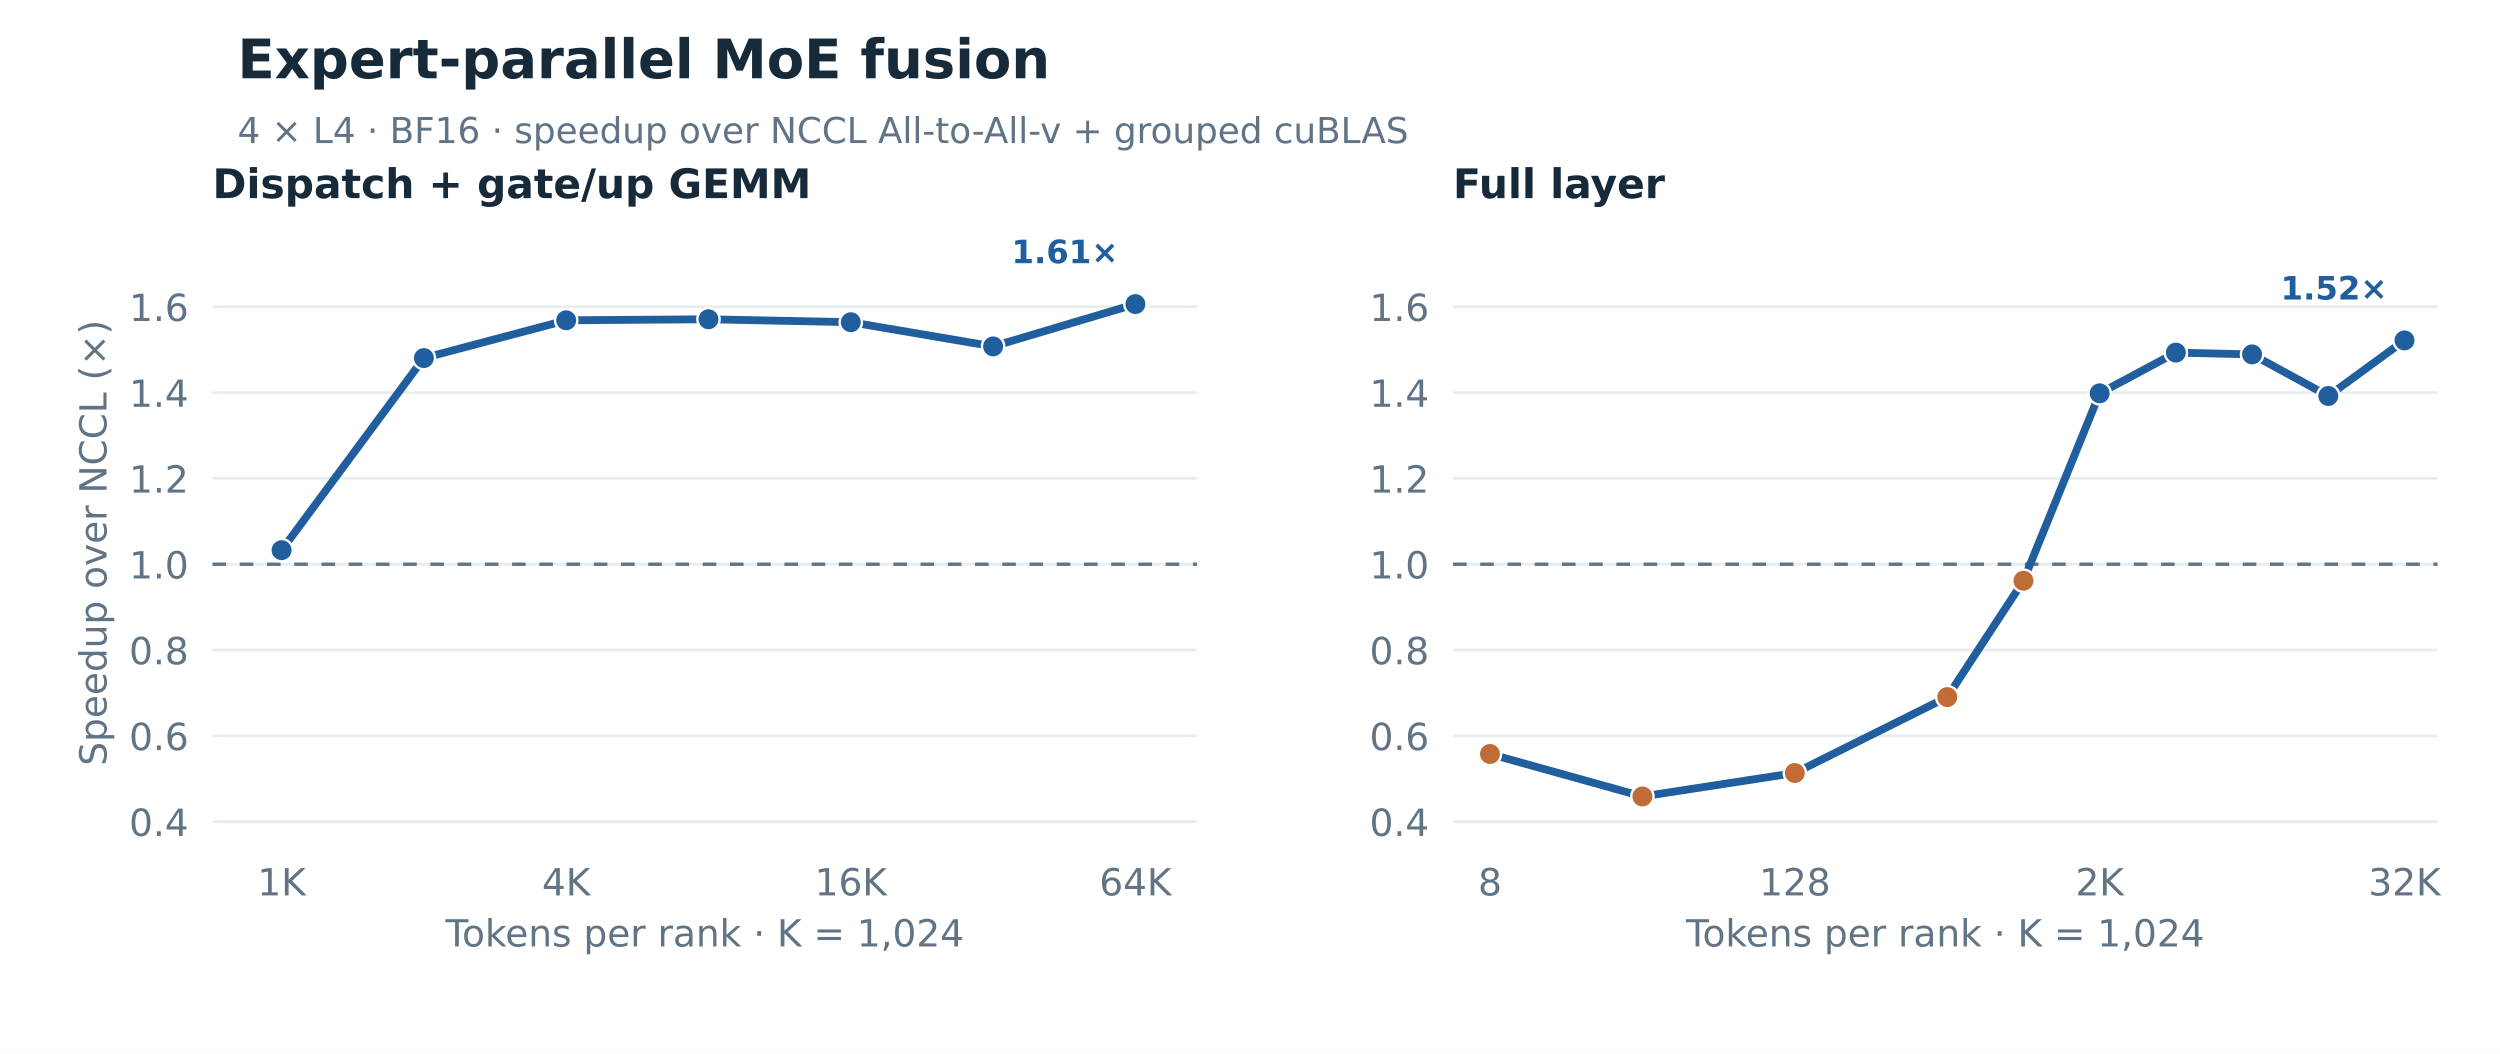
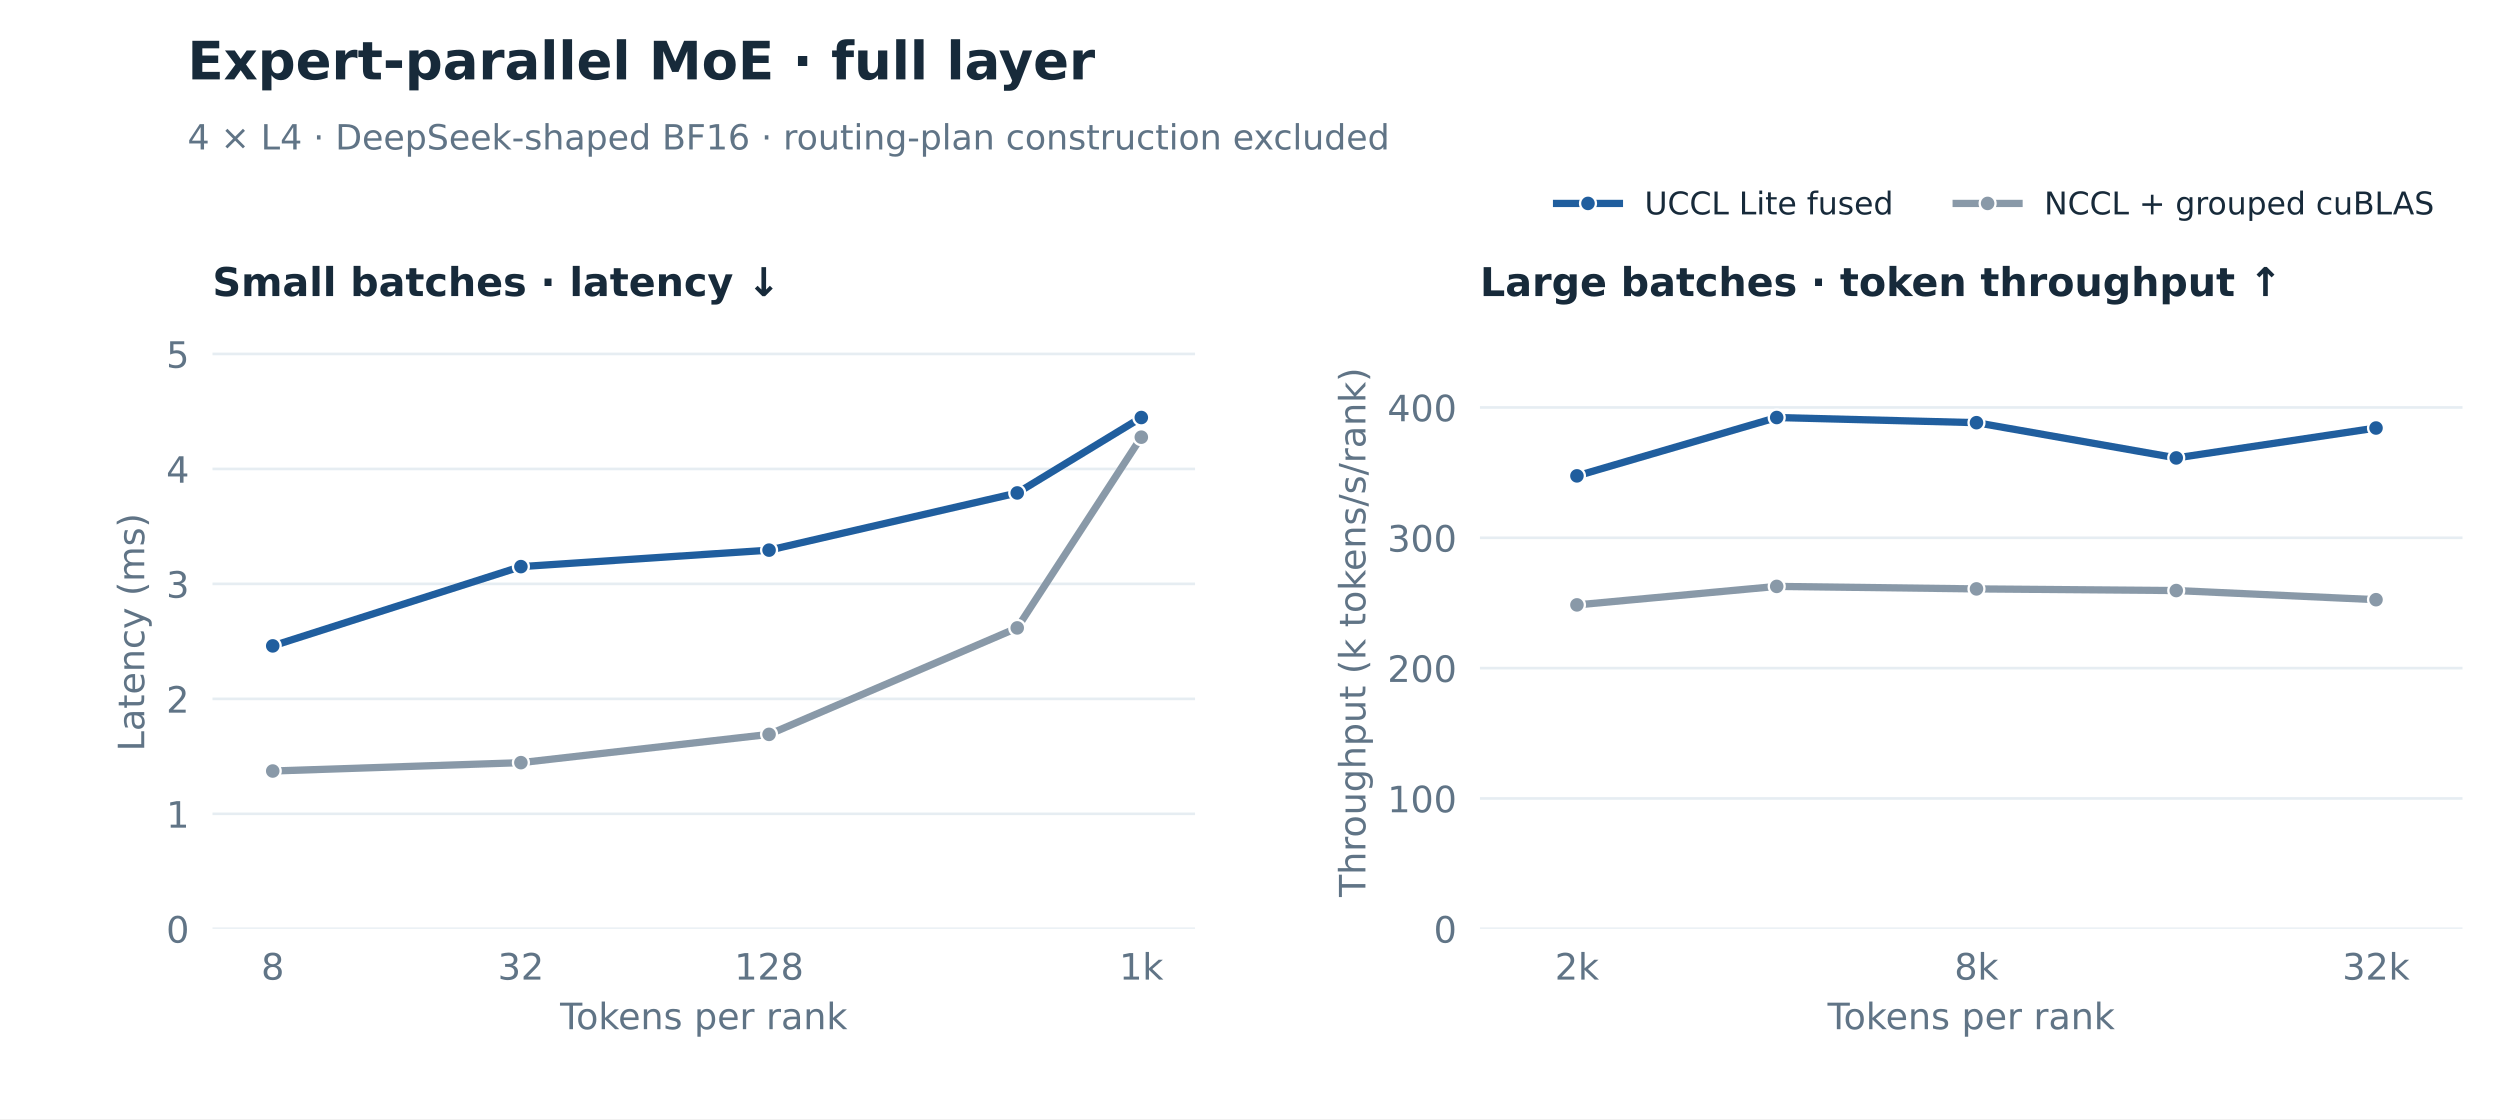
- <svg xmlns="http://www.w3.org/2000/svg" xmlns:xlink="http://www.w3.org/1999/xlink" width="734.4pt" height="309.6pt" viewBox="0 0 734.4 309.6" version="1.1">
+ <svg xmlns="http://www.w3.org/2000/svg" xmlns:xlink="http://www.w3.org/1999/xlink" width="756pt" height="338.4pt" viewBox="0 0 756 338.4" version="1.1">
  <defs>
    <style type="text/css">*{stroke-linejoin: round; stroke-linecap: butt}</style>
  </defs>
  <g id="figure_1">
    <g id="patch_1">
-       <path d="M 0 309.6 L 734.4 309.6 L 734.4 0 L 0 0 z " style="fill: #ffffff" />
+       <path d="M 0 338.4 L 756 338.4 L 756 0 L 0 0 z " style="fill: #ffffff" />
    </g>
    <g id="axes_1">
      <g id="patch_2">
-         <path d="M 62.424 247.68 L 351.635 247.68 L 351.635 71.208 L 62.424 71.208 z " style="fill: #ffffff" />
+         <path d="M 64.26 280.872 L 361.378 280.872 L 361.378 101.52 L 64.26 101.52 z " style="fill: #ffffff" />
      </g>
      <g id="matplotlib.axis_1">
        <g id="xtick_1">
          <g id="line2d_1" />
          <g id="text_1">
-             <text style="font-size: 11px; font-family: 'DejaVu Sans'; text-anchor: middle; fill: #607486" x="82.716" y="263.037" transform="rotate(-0 82.71639 263.0374)">1K</text>
+             <text style="font-size: 11px; font-family: 'DejaVu Sans'; text-anchor: middle; fill: #607486" x="82.474" y="296.229" transform="rotate(-0 82.47444 296.2294)">8</text>
          </g>
        </g>
        <g id="xtick_2">
          <g id="line2d_2" />
          <g id="text_2">
-             <text style="font-size: 11px; font-family: 'DejaVu Sans'; text-anchor: middle; fill: #607486" x="166.323" y="263.037" transform="rotate(-0 166.3228 263.0374)">4K</text>
+             <text style="font-size: 11px; font-family: 'DejaVu Sans'; text-anchor: middle; fill: #607486" x="157.52" y="296.229" transform="rotate(-0 157.5195 296.2294)">32</text>
          </g>
        </g>
        <g id="xtick_3">
          <g id="line2d_3" />
          <g id="text_3">
-             <text style="font-size: 11px; font-family: 'DejaVu Sans'; text-anchor: middle; fill: #607486" x="249.929" y="263.037" transform="rotate(-0 249.9292 263.0374)">16K</text>
+             <text style="font-size: 11px; font-family: 'DejaVu Sans'; text-anchor: middle; fill: #607486" x="232.565" y="296.229" transform="rotate(-0 232.5646 296.2294)">128</text>
          </g>
        </g>
        <g id="xtick_4">
          <g id="line2d_4" />
          <g id="text_4">
-             <text style="font-size: 11px; font-family: 'DejaVu Sans'; text-anchor: middle; fill: #607486" x="333.536" y="263.037" transform="rotate(-0 333.5355 263.0374)">64K</text>
+             <text style="font-size: 11px; font-family: 'DejaVu Sans'; text-anchor: middle; fill: #607486" x="345.132" y="296.23" transform="rotate(-0 345.1322 296.2303)">1k</text>
          </g>
        </g>
        <g id="text_5">
-           <text style="font-size: 11px; font-family: 'DejaVu Sans'; text-anchor: middle; fill: #607486" x="207.029" y="278.038" transform="rotate(-0 207.0293 278.0383)">Tokens per rank  ·  K = 1,024</text>
+           <text style="font-size: 11px; font-family: 'DejaVu Sans'; text-anchor: middle; fill: #607486" x="212.819" y="311.231" transform="rotate(-0 212.819 311.2311)">Tokens per rank</text>
        </g>
      </g>
      <g id="matplotlib.axis_2">
        <g id="ytick_1">
          <g id="line2d_5">
-             <path d="M 62.424 241.377 L 351.635 241.377 " clip-path="url(#p81984628e4)" style="fill: none; stroke: #e6edf2; stroke-width: 0.8; stroke-linecap: square" />
+             <path d="M 64.26 280.872 L 361.378 280.872 " clip-path="url(#pb3dbaf2c06)" style="fill: none; stroke: #e6edf2; stroke-width: 0.8; stroke-linecap: square" />
          </g>
          <g id="line2d_6" />
          <g id="text_6">
-             <text style="font-size: 11px; font-family: 'DejaVu Sans'; text-anchor: end; fill: #607486" x="55.424" y="245.556" transform="rotate(-0 55.424 245.5561)">0.4</text>
+             <text style="font-size: 11px; font-family: 'DejaVu Sans'; text-anchor: end; fill: #607486" x="57.26" y="285.051" transform="rotate(-0 57.26 285.0507)">0</text>
          </g>
        </g>
        <g id="ytick_2">
          <g id="line2d_7">
-             <path d="M 62.424 216.167 L 351.635 216.167 " clip-path="url(#p81984628e4)" style="fill: none; stroke: #e6edf2; stroke-width: 0.8; stroke-linecap: square" />
+             <path d="M 64.26 246.104 L 361.378 246.104 " clip-path="url(#pb3dbaf2c06)" style="fill: none; stroke: #e6edf2; stroke-width: 0.8; stroke-linecap: square" />
          </g>
          <g id="line2d_8" />
          <g id="text_7">
-             <text style="font-size: 11px; font-family: 'DejaVu Sans'; text-anchor: end; fill: #607486" x="55.424" y="220.346" transform="rotate(-0 55.424 220.3459)">0.6</text>
+             <text style="font-size: 11px; font-family: 'DejaVu Sans'; text-anchor: end; fill: #607486" x="57.26" y="250.283" transform="rotate(-0 57.26 250.2829)">1</text>
          </g>
        </g>
        <g id="ytick_3">
          <g id="line2d_9">
-             <path d="M 62.424 190.957 L 351.635 190.957 " clip-path="url(#p81984628e4)" style="fill: none; stroke: #e6edf2; stroke-width: 0.8; stroke-linecap: square" />
+             <path d="M 64.26 211.336 L 361.378 211.336 " clip-path="url(#pb3dbaf2c06)" style="fill: none; stroke: #e6edf2; stroke-width: 0.8; stroke-linecap: square" />
          </g>
          <g id="line2d_10" />
          <g id="text_8">
-             <text style="font-size: 11px; font-family: 'DejaVu Sans'; text-anchor: end; fill: #607486" x="55.424" y="195.136" transform="rotate(-0 55.424 195.1356)">0.8</text>
+             <text style="font-size: 11px; font-family: 'DejaVu Sans'; text-anchor: end; fill: #607486" x="57.26" y="215.515" transform="rotate(-0 57.26 215.5151)">2</text>
          </g>
        </g>
        <g id="ytick_4">
          <g id="line2d_11">
-             <path d="M 62.424 165.747 L 351.635 165.747 " clip-path="url(#p81984628e4)" style="fill: none; stroke: #e6edf2; stroke-width: 0.8; stroke-linecap: square" />
+             <path d="M 64.26 176.569 L 361.378 176.569 " clip-path="url(#pb3dbaf2c06)" style="fill: none; stroke: #e6edf2; stroke-width: 0.8; stroke-linecap: square" />
          </g>
          <g id="line2d_12" />
          <g id="text_9">
-             <text style="font-size: 11px; font-family: 'DejaVu Sans'; text-anchor: end; fill: #607486" x="55.424" y="169.925" transform="rotate(-0 55.424 169.9253)">1.0</text>
+             <text style="font-size: 11px; font-family: 'DejaVu Sans'; text-anchor: end; fill: #607486" x="57.26" y="180.747" transform="rotate(-0 57.26 180.7473)">3</text>
          </g>
        </g>
        <g id="ytick_5">
          <g id="line2d_13">
-             <path d="M 62.424 140.536 L 351.635 140.536 " clip-path="url(#p81984628e4)" style="fill: none; stroke: #e6edf2; stroke-width: 0.8; stroke-linecap: square" />
+             <path d="M 64.26 141.801 L 361.378 141.801 " clip-path="url(#pb3dbaf2c06)" style="fill: none; stroke: #e6edf2; stroke-width: 0.8; stroke-linecap: square" />
          </g>
          <g id="line2d_14" />
          <g id="text_10">
-             <text style="font-size: 11px; font-family: 'DejaVu Sans'; text-anchor: end; fill: #607486" x="55.424" y="144.715" transform="rotate(-0 55.424 144.715)">1.2</text>
+             <text style="font-size: 11px; font-family: 'DejaVu Sans'; text-anchor: end; fill: #607486" x="57.26" y="145.98" transform="rotate(-0 57.26 145.9795)">4</text>
          </g>
        </g>
        <g id="ytick_6">
          <g id="line2d_15">
-             <path d="M 62.424 115.326 L 351.635 115.326 " clip-path="url(#p81984628e4)" style="fill: none; stroke: #e6edf2; stroke-width: 0.8; stroke-linecap: square" />
+             <path d="M 64.26 107.033 L 361.378 107.033 " clip-path="url(#pb3dbaf2c06)" style="fill: none; stroke: #e6edf2; stroke-width: 0.8; stroke-linecap: square" />
          </g>
          <g id="line2d_16" />
          <g id="text_11">
-             <text style="font-size: 11px; font-family: 'DejaVu Sans'; text-anchor: end; fill: #607486" x="55.424" y="119.505" transform="rotate(-0 55.424 119.5047)">1.4</text>
-           </g>
-         </g>
-         <g id="ytick_7">
-           <g id="line2d_17">
-             <path d="M 62.424 90.116 L 351.635 90.116 " clip-path="url(#p81984628e4)" style="fill: none; stroke: #e6edf2; stroke-width: 0.8; stroke-linecap: square" />
-           </g>
-           <g id="line2d_18" />
-           <g id="text_12">
-             <text style="font-size: 11px; font-family: 'DejaVu Sans'; text-anchor: end; fill: #607486" x="55.424" y="94.294" transform="rotate(-0 55.424 94.29443)">1.6</text>
-           </g>
-         </g>
-         <g id="text_13">
-           <text style="font-size: 11px; font-family: 'DejaVu Sans'; text-anchor: middle; fill: #607486" x="31.288" y="159.444" transform="rotate(-90 31.28798 159.444)">Speedup over NCCL (×)</text>
-         </g>
-       </g>
-       <g id="line2d_19">
-         <path d="M 62.424 165.747 L 351.635 165.747 " clip-path="url(#p81984628e4)" style="fill: none; stroke-dasharray: 4,4; stroke-dashoffset: 0; stroke: #607486" />
-       </g>
-       <g id="line2d_20">
-         <path d="M 82.716 161.622 L 124.52 105.183 L 166.323 94.09 L 208.126 93.79 L 249.929 94.651 L 291.732 101.761 L 333.536 89.324 " clip-path="url(#p81984628e4)" style="fill: none; stroke: #205e9e; stroke-width: 2.3; stroke-linecap: square" />
-       </g>
-       <g id="PathCollection_1">
+             <text style="font-size: 11px; font-family: 'DejaVu Sans'; text-anchor: end; fill: #607486" x="57.26" y="111.212" transform="rotate(-0 57.26 111.2117)">5</text>
+           </g>
+         </g>
+         <g id="text_12">
+           <text style="font-size: 11px; font-family: 'DejaVu Sans'; text-anchor: middle; fill: #607486" x="43.619" y="191.196" transform="rotate(-90 43.61867 191.196)">Latency (ms)</text>
+         </g>
+       </g>
+       <g id="line2d_17">
+         <path d="M 82.474 195.317 L 157.52 171.344 L 232.565 166.359 L 307.61 149.064 L 345.132 126.258 " clip-path="url(#pb3dbaf2c06)" style="fill: none; stroke: #205e9e; stroke-width: 2.2; stroke-linecap: square" />
        <defs>
-           <path id="C0_0_fef1ed3b35" d="M 0 3.279 C 0.87 3.279 1.704 2.933 2.318 2.318 C 2.933 1.704 3.279 0.87 3.279 -0 C 3.279 -0.87 2.933 -1.704 2.318 -2.318 C 1.704 -2.933 0.87 -3.279 0 -3.279 C -0.87 -3.279 -1.704 -2.933 -2.318 -2.318 C -2.933 -1.704 -3.279 -0.87 -3.279 0 C -3.279 0.87 -2.933 1.704 -2.318 2.318 C -1.704 2.933 -0.87 3.279 0 3.279 z " />
+           <path id="m8ae4e1675e" d="M 0 2.4 C 0.636 2.4 1.247 2.147 1.697 1.697 C 2.147 1.247 2.4 0.636 2.4 0 C 2.4 -0.636 2.147 -1.247 1.697 -1.697 C 1.247 -2.147 0.636 -2.4 0 -2.4 C -0.636 -2.4 -1.247 -2.147 -1.697 -1.697 C -2.147 -1.247 -2.4 -0.636 -2.4 0 C -2.4 0.636 -2.147 1.247 -1.697 1.697 C -1.247 2.147 -0.636 2.4 0 2.4 z " style="stroke: #ffffff; stroke-width: 0.7" />
        </defs>
-         <g clip-path="url(#p81984628e4)">
-           <use xlink:href="#C0_0_fef1ed3b35" x="82.716" y="161.622" style="fill: #205e9e; stroke: #ffffff; stroke-width: 0.7" />
-         </g>
-         <g clip-path="url(#p81984628e4)">
-           <use xlink:href="#C0_0_fef1ed3b35" x="124.52" y="105.183" style="fill: #205e9e; stroke: #ffffff; stroke-width: 0.7" />
-         </g>
-         <g clip-path="url(#p81984628e4)">
-           <use xlink:href="#C0_0_fef1ed3b35" x="166.323" y="94.09" style="fill: #205e9e; stroke: #ffffff; stroke-width: 0.7" />
-         </g>
-         <g clip-path="url(#p81984628e4)">
-           <use xlink:href="#C0_0_fef1ed3b35" x="208.126" y="93.79" style="fill: #205e9e; stroke: #ffffff; stroke-width: 0.7" />
-         </g>
-         <g clip-path="url(#p81984628e4)">
-           <use xlink:href="#C0_0_fef1ed3b35" x="249.929" y="94.651" style="fill: #205e9e; stroke: #ffffff; stroke-width: 0.7" />
-         </g>
-         <g clip-path="url(#p81984628e4)">
-           <use xlink:href="#C0_0_fef1ed3b35" x="291.732" y="101.761" style="fill: #205e9e; stroke: #ffffff; stroke-width: 0.7" />
-         </g>
-         <g clip-path="url(#p81984628e4)">
-           <use xlink:href="#C0_0_fef1ed3b35" x="333.536" y="89.324" style="fill: #205e9e; stroke: #ffffff; stroke-width: 0.7" />
-         </g>
-       </g>
-       <g id="text_14">
-         <text style="font-weight: 700; font-size: 9.5px; font-family: 'DejaVu Sans'; text-anchor: end; fill: #205e9e" x="328.536" y="77.324" transform="rotate(-0 328.5355 77.32445)">1.61×</text>
-       </g>
-       <g id="text_15">
-         <text style="font-weight: 700; font-size: 12px; font-family: 'DejaVu Sans'; text-anchor: start; fill: #172a3a" x="62.424" y="58.208" transform="rotate(-0 62.424 58.208)">Dispatch + gate/up GEMM</text>
+         <g clip-path="url(#pb3dbaf2c06)">
+           <use xlink:href="#m8ae4e1675e" x="82.474" y="195.317" style="fill: #205e9e; stroke: #ffffff; stroke-width: 0.7" />
+           <use xlink:href="#m8ae4e1675e" x="157.52" y="171.344" style="fill: #205e9e; stroke: #ffffff; stroke-width: 0.7" />
+           <use xlink:href="#m8ae4e1675e" x="232.565" y="166.359" style="fill: #205e9e; stroke: #ffffff; stroke-width: 0.7" />
+           <use xlink:href="#m8ae4e1675e" x="307.61" y="149.064" style="fill: #205e9e; stroke: #ffffff; stroke-width: 0.7" />
+           <use xlink:href="#m8ae4e1675e" x="345.132" y="126.258" style="fill: #205e9e; stroke: #ffffff; stroke-width: 0.7" />
+         </g>
+       </g>
+       <g id="line2d_18">
+         <path d="M 82.474 233.156 L 157.52 230.624 L 232.565 222.073 L 307.61 189.877 L 345.132 132.202 " clip-path="url(#pb3dbaf2c06)" style="fill: none; stroke: #8999a8; stroke-width: 2.2; stroke-linecap: square" />
+         <defs>
+           <path id="m338cd243f8" d="M 0 2.4 C 0.636 2.4 1.247 2.147 1.697 1.697 C 2.147 1.247 2.4 0.636 2.4 0 C 2.4 -0.636 2.147 -1.247 1.697 -1.697 C 1.247 -2.147 0.636 -2.4 0 -2.4 C -0.636 -2.4 -1.247 -2.147 -1.697 -1.697 C -2.147 -1.247 -2.4 -0.636 -2.4 0 C -2.4 0.636 -2.147 1.247 -1.697 1.697 C -1.247 2.147 -0.636 2.4 0 2.4 z " style="stroke: #ffffff; stroke-width: 0.7" />
+         </defs>
+         <g clip-path="url(#pb3dbaf2c06)">
+           <use xlink:href="#m338cd243f8" x="82.474" y="233.156" style="fill: #8999a8; stroke: #ffffff; stroke-width: 0.7" />
+           <use xlink:href="#m338cd243f8" x="157.52" y="230.624" style="fill: #8999a8; stroke: #ffffff; stroke-width: 0.7" />
+           <use xlink:href="#m338cd243f8" x="232.565" y="222.073" style="fill: #8999a8; stroke: #ffffff; stroke-width: 0.7" />
+           <use xlink:href="#m338cd243f8" x="307.61" y="189.877" style="fill: #8999a8; stroke: #ffffff; stroke-width: 0.7" />
+           <use xlink:href="#m338cd243f8" x="345.132" y="132.202" style="fill: #8999a8; stroke: #ffffff; stroke-width: 0.7" />
+         </g>
+       </g>
+       <g id="text_13">
+         <text style="font-weight: 700; font-size: 12px; font-family: 'DejaVu Sans'; text-anchor: start; fill: #172a3a" x="64.26" y="89.52" transform="rotate(-0 64.26 89.52)">Small batches · latency ↓</text>
      </g>
    </g>
    <g id="axes_2">
      <g id="patch_3">
-         <path d="M 426.829 247.68 L 716.04 247.68 L 716.04 71.208 L 426.829 71.208 z " style="fill: #ffffff" />
+         <path d="M 447.542 280.872 L 744.66 280.872 L 744.66 101.52 L 447.542 101.52 z " style="fill: #ffffff" />
      </g>
      <g id="matplotlib.axis_3">
        <g id="xtick_5">
+           <g id="line2d_19" />
+           <g id="text_14">
+             <text style="font-size: 11px; font-family: 'DejaVu Sans'; text-anchor: middle; fill: #607486" x="476.867" y="296.23" transform="rotate(-0 476.8666 296.2303)">2k</text>
+           </g>
+         </g>
+         <g id="xtick_6">
+           <g id="line2d_20" />
+           <g id="text_15">
+             <text style="font-size: 11px; font-family: 'DejaVu Sans'; text-anchor: middle; fill: #607486" x="597.686" y="296.23" transform="rotate(-0 597.6858 296.2303)">8k</text>
+           </g>
+         </g>
+         <g id="xtick_7">
          <g id="line2d_21" />
          <g id="text_16">
-             <text style="font-size: 11px; font-family: 'DejaVu Sans'; text-anchor: middle; fill: #607486" x="437.697" y="263.037" transform="rotate(-0 437.6969 263.0374)">8</text>
-           </g>
-         </g>
-         <g id="xtick_6">
-           <g id="line2d_22" />
-           <g id="text_17">
-             <text style="font-size: 11px; font-family: 'DejaVu Sans'; text-anchor: middle; fill: #607486" x="527.247" y="263.037" transform="rotate(-0 527.247 263.0374)">128</text>
-           </g>
-         </g>
-         <g id="xtick_7">
+             <text style="font-size: 11px; font-family: 'DejaVu Sans'; text-anchor: middle; fill: #607486" x="718.505" y="296.23" transform="rotate(-0 718.5051 296.2303)">32k</text>
+           </g>
+         </g>
+         <g id="text_17">
+           <text style="font-size: 11px; font-family: 'DejaVu Sans'; text-anchor: middle; fill: #607486" x="596.101" y="311.231" transform="rotate(-0 596.101 311.2311)">Tokens per rank</text>
+         </g>
+       </g>
+       <g id="matplotlib.axis_4">
+         <g id="ytick_7">
+           <g id="line2d_22">
+             <path d="M 447.542 280.872 L 744.66 280.872 " clip-path="url(#pfdc5677936)" style="fill: none; stroke: #e6edf2; stroke-width: 0.8; stroke-linecap: square" />
+           </g>
          <g id="line2d_23" />
          <g id="text_18">
-             <text style="font-size: 11px; font-family: 'DejaVu Sans'; text-anchor: middle; fill: #607486" x="616.797" y="263.037" transform="rotate(-0 616.797 263.0374)">2K</text>
-           </g>
-         </g>
-         <g id="xtick_8">
-           <g id="line2d_24" />
+             <text style="font-size: 11px; font-family: 'DejaVu Sans'; text-anchor: end; fill: #607486" x="440.542" y="285.051" transform="rotate(-0 440.5421 285.0507)">0</text>
+           </g>
+         </g>
+         <g id="ytick_8">
+           <g id="line2d_24">
+             <path d="M 447.542 241.458 L 744.66 241.458 " clip-path="url(#pfdc5677936)" style="fill: none; stroke: #e6edf2; stroke-width: 0.8; stroke-linecap: square" />
+           </g>
+           <g id="line2d_25" />
          <g id="text_19">
-             <text style="font-size: 11px; font-family: 'DejaVu Sans'; text-anchor: middle; fill: #607486" x="706.347" y="263.037" transform="rotate(-0 706.3471 263.0374)">32K</text>
-           </g>
-         </g>
-         <g id="text_20">
-           <text style="font-size: 11px; font-family: 'DejaVu Sans'; text-anchor: middle; fill: #607486" x="571.435" y="278.038" transform="rotate(-0 571.4347 278.0383)">Tokens per rank  ·  K = 1,024</text>
-         </g>
-       </g>
-       <g id="matplotlib.axis_4">
-         <g id="ytick_8">
-           <g id="line2d_25">
-             <path d="M 426.829 241.377 L 716.04 241.377 " clip-path="url(#pdb9d53f0fb)" style="fill: none; stroke: #e6edf2; stroke-width: 0.8; stroke-linecap: square" />
-           </g>
-           <g id="line2d_26" />
+             <text style="font-size: 11px; font-family: 'DejaVu Sans'; text-anchor: end; fill: #607486" x="440.542" y="245.636" transform="rotate(-0 440.5421 245.6365)">100</text>
+           </g>
+         </g>
+         <g id="ytick_9">
+           <g id="line2d_26">
+             <path d="M 447.542 202.044 L 744.66 202.044 " clip-path="url(#pfdc5677936)" style="fill: none; stroke: #e6edf2; stroke-width: 0.8; stroke-linecap: square" />
+           </g>
+           <g id="line2d_27" />
+           <g id="text_20">
+             <text style="font-size: 11px; font-family: 'DejaVu Sans'; text-anchor: end; fill: #607486" x="440.542" y="206.222" transform="rotate(-0 440.5421 206.2222)">200</text>
+           </g>
+         </g>
+         <g id="ytick_10">
+           <g id="line2d_28">
+             <path d="M 447.542 162.629 L 744.66 162.629 " clip-path="url(#pfdc5677936)" style="fill: none; stroke: #e6edf2; stroke-width: 0.8; stroke-linecap: square" />
+           </g>
+           <g id="line2d_29" />
          <g id="text_21">
-             <text style="font-size: 11px; font-family: 'DejaVu Sans'; text-anchor: end; fill: #607486" x="419.829" y="245.556" transform="rotate(-0 419.8294 245.5561)">0.4</text>
-           </g>
-         </g>
-         <g id="ytick_9">
-           <g id="line2d_27">
-             <path d="M 426.829 216.167 L 716.04 216.167 " clip-path="url(#pdb9d53f0fb)" style="fill: none; stroke: #e6edf2; stroke-width: 0.8; stroke-linecap: square" />
-           </g>
-           <g id="line2d_28" />
+             <text style="font-size: 11px; font-family: 'DejaVu Sans'; text-anchor: end; fill: #607486" x="440.542" y="166.808" transform="rotate(-0 440.5421 166.808)">300</text>
+           </g>
+         </g>
+         <g id="ytick_11">
+           <g id="line2d_30">
+             <path d="M 447.542 123.215 L 744.66 123.215 " clip-path="url(#pfdc5677936)" style="fill: none; stroke: #e6edf2; stroke-width: 0.8; stroke-linecap: square" />
+           </g>
+           <g id="line2d_31" />
          <g id="text_22">
-             <text style="font-size: 11px; font-family: 'DejaVu Sans'; text-anchor: end; fill: #607486" x="419.829" y="220.346" transform="rotate(-0 419.8294 220.3459)">0.6</text>
-           </g>
-         </g>
-         <g id="ytick_10">
-           <g id="line2d_29">
-             <path d="M 426.829 190.957 L 716.04 190.957 " clip-path="url(#pdb9d53f0fb)" style="fill: none; stroke: #e6edf2; stroke-width: 0.8; stroke-linecap: square" />
-           </g>
-           <g id="line2d_30" />
-           <g id="text_23">
-             <text style="font-size: 11px; font-family: 'DejaVu Sans'; text-anchor: end; fill: #607486" x="419.829" y="195.136" transform="rotate(-0 419.8294 195.1356)">0.8</text>
-           </g>
-         </g>
-         <g id="ytick_11">
-           <g id="line2d_31">
-             <path d="M 426.829 165.747 L 716.04 165.747 " clip-path="url(#pdb9d53f0fb)" style="fill: none; stroke: #e6edf2; stroke-width: 0.8; stroke-linecap: square" />
-           </g>
-           <g id="line2d_32" />
-           <g id="text_24">
-             <text style="font-size: 11px; font-family: 'DejaVu Sans'; text-anchor: end; fill: #607486" x="419.829" y="169.925" transform="rotate(-0 419.8294 169.9253)">1.0</text>
-           </g>
-         </g>
-         <g id="ytick_12">
-           <g id="line2d_33">
-             <path d="M 426.829 140.536 L 716.04 140.536 " clip-path="url(#pdb9d53f0fb)" style="fill: none; stroke: #e6edf2; stroke-width: 0.8; stroke-linecap: square" />
-           </g>
-           <g id="line2d_34" />
-           <g id="text_25">
-             <text style="font-size: 11px; font-family: 'DejaVu Sans'; text-anchor: end; fill: #607486" x="419.829" y="144.715" transform="rotate(-0 419.8294 144.715)">1.2</text>
-           </g>
-         </g>
-         <g id="ytick_13">
-           <g id="line2d_35">
-             <path d="M 426.829 115.326 L 716.04 115.326 " clip-path="url(#pdb9d53f0fb)" style="fill: none; stroke: #e6edf2; stroke-width: 0.8; stroke-linecap: square" />
-           </g>
-           <g id="line2d_36" />
-           <g id="text_26">
-             <text style="font-size: 11px; font-family: 'DejaVu Sans'; text-anchor: end; fill: #607486" x="419.829" y="119.505" transform="rotate(-0 419.8294 119.5047)">1.4</text>
-           </g>
-         </g>
-         <g id="ytick_14">
-           <g id="line2d_37">
-             <path d="M 426.829 90.116 L 716.04 90.116 " clip-path="url(#pdb9d53f0fb)" style="fill: none; stroke: #e6edf2; stroke-width: 0.8; stroke-linecap: square" />
-           </g>
-           <g id="line2d_38" />
-           <g id="text_27">
-             <text style="font-size: 11px; font-family: 'DejaVu Sans'; text-anchor: end; fill: #607486" x="419.829" y="94.294" transform="rotate(-0 419.8294 94.29443)">1.6</text>
-           </g>
-         </g>
-       </g>
-       <g id="line2d_39">
-         <path d="M 426.829 165.747 L 716.04 165.747 " clip-path="url(#pdb9d53f0fb)" style="fill: none; stroke-dasharray: 4,4; stroke-dashoffset: 0; stroke: #607486" />
-       </g>
-       <g id="line2d_40">
-         <path d="M 437.697 221.495 L 482.472 233.969 L 527.247 227.074 L 572.022 204.777 L 594.41 170.592 L 616.797 115.541 L 639.185 103.58 L 661.572 104.11 L 683.96 116.326 L 706.347 99.994 " clip-path="url(#pdb9d53f0fb)" style="fill: none; stroke: #205e9e; stroke-width: 2.3; stroke-linecap: square" />
-       </g>
-       <g id="PathCollection_2">
-         <defs>
-           <path id="C1_0_fef1ed3b35" d="M 0 3.279 C 0.87 3.279 1.704 2.933 2.318 2.318 C 2.933 1.704 3.279 0.87 3.279 -0 C 3.279 -0.87 2.933 -1.704 2.318 -2.318 C 1.704 -2.933 0.87 -3.279 0 -3.279 C -0.87 -3.279 -1.704 -2.933 -2.318 -2.318 C -2.933 -1.704 -3.279 -0.87 -3.279 0 C -3.279 0.87 -2.933 1.704 -2.318 2.318 C -1.704 2.933 -0.87 3.279 0 3.279 z " />
-         </defs>
-         <g clip-path="url(#pdb9d53f0fb)">
-           <use xlink:href="#C1_0_fef1ed3b35" x="437.697" y="221.495" style="fill: #bf6c36; stroke: #ffffff; stroke-width: 0.7" />
-         </g>
-         <g clip-path="url(#pdb9d53f0fb)">
-           <use xlink:href="#C1_0_fef1ed3b35" x="482.472" y="233.969" style="fill: #bf6c36; stroke: #ffffff; stroke-width: 0.7" />
-         </g>
-         <g clip-path="url(#pdb9d53f0fb)">
-           <use xlink:href="#C1_0_fef1ed3b35" x="527.247" y="227.074" style="fill: #bf6c36; stroke: #ffffff; stroke-width: 0.7" />
-         </g>
-         <g clip-path="url(#pdb9d53f0fb)">
-           <use xlink:href="#C1_0_fef1ed3b35" x="572.022" y="204.777" style="fill: #bf6c36; stroke: #ffffff; stroke-width: 0.7" />
-         </g>
-         <g clip-path="url(#pdb9d53f0fb)">
-           <use xlink:href="#C1_0_fef1ed3b35" x="594.41" y="170.592" style="fill: #bf6c36; stroke: #ffffff; stroke-width: 0.7" />
-         </g>
-         <g clip-path="url(#pdb9d53f0fb)">
-           <use xlink:href="#C1_0_fef1ed3b35" x="616.797" y="115.541" style="fill: #205e9e; stroke: #ffffff; stroke-width: 0.7" />
-         </g>
-         <g clip-path="url(#pdb9d53f0fb)">
-           <use xlink:href="#C1_0_fef1ed3b35" x="639.185" y="103.58" style="fill: #205e9e; stroke: #ffffff; stroke-width: 0.7" />
-         </g>
-         <g clip-path="url(#pdb9d53f0fb)">
-           <use xlink:href="#C1_0_fef1ed3b35" x="661.572" y="104.11" style="fill: #205e9e; stroke: #ffffff; stroke-width: 0.7" />
-         </g>
-         <g clip-path="url(#pdb9d53f0fb)">
-           <use xlink:href="#C1_0_fef1ed3b35" x="683.96" y="116.326" style="fill: #205e9e; stroke: #ffffff; stroke-width: 0.7" />
-         </g>
-         <g clip-path="url(#pdb9d53f0fb)">
-           <use xlink:href="#C1_0_fef1ed3b35" x="706.347" y="99.994" style="fill: #205e9e; stroke: #ffffff; stroke-width: 0.7" />
+             <text style="font-size: 11px; font-family: 'DejaVu Sans'; text-anchor: end; fill: #607486" x="440.542" y="127.394" transform="rotate(-0 440.5421 127.3937)">400</text>
+           </g>
+         </g>
+         <g id="text_23">
+           <text style="font-size: 11px; font-family: 'DejaVu Sans'; text-anchor: middle; fill: #607486" x="412.903" y="191.196" transform="rotate(-90 412.9033 191.196)">Throughput (k tokens/s/rank)</text>
+         </g>
+       </g>
+       <g id="line2d_32">
+         <path d="M 476.867 143.902 L 537.276 126.258 L 597.686 127.82 L 658.095 138.478 L 718.505 129.432 " clip-path="url(#pfdc5677936)" style="fill: none; stroke: #205e9e; stroke-width: 2.2; stroke-linecap: square" />
+         <g clip-path="url(#pfdc5677936)">
+           <use xlink:href="#m8ae4e1675e" x="476.867" y="143.902" style="fill: #205e9e; stroke: #ffffff; stroke-width: 0.7" />
+           <use xlink:href="#m8ae4e1675e" x="537.276" y="126.258" style="fill: #205e9e; stroke: #ffffff; stroke-width: 0.7" />
+           <use xlink:href="#m8ae4e1675e" x="597.686" y="127.82" style="fill: #205e9e; stroke: #ffffff; stroke-width: 0.7" />
+           <use xlink:href="#m8ae4e1675e" x="658.095" y="138.478" style="fill: #205e9e; stroke: #ffffff; stroke-width: 0.7" />
+           <use xlink:href="#m8ae4e1675e" x="718.505" y="129.432" style="fill: #205e9e; stroke: #ffffff; stroke-width: 0.7" />
+         </g>
+       </g>
+       <g id="line2d_33">
+         <path d="M 476.867 182.917 L 537.276 177.326 L 597.686 178.082 L 658.095 178.582 L 718.505 181.348 " clip-path="url(#pfdc5677936)" style="fill: none; stroke: #8999a8; stroke-width: 2.2; stroke-linecap: square" />
+         <g clip-path="url(#pfdc5677936)">
+           <use xlink:href="#m338cd243f8" x="476.867" y="182.917" style="fill: #8999a8; stroke: #ffffff; stroke-width: 0.7" />
+           <use xlink:href="#m338cd243f8" x="537.276" y="177.326" style="fill: #8999a8; stroke: #ffffff; stroke-width: 0.7" />
+           <use xlink:href="#m338cd243f8" x="597.686" y="178.082" style="fill: #8999a8; stroke: #ffffff; stroke-width: 0.7" />
+           <use xlink:href="#m338cd243f8" x="658.095" y="178.582" style="fill: #8999a8; stroke: #ffffff; stroke-width: 0.7" />
+           <use xlink:href="#m338cd243f8" x="718.505" y="181.348" style="fill: #8999a8; stroke: #ffffff; stroke-width: 0.7" />
+         </g>
+       </g>
+       <g id="text_24">
+         <text style="font-weight: 700; font-size: 12px; font-family: 'DejaVu Sans'; text-anchor: start; fill: #172a3a" x="447.542" y="89.52" transform="rotate(-0 447.5421 89.52)">Large batches · token throughput ↑</text>
+       </g>
+     </g>
+     <g id="text_25">
+       <text style="font-weight: 700; font-size: 16px; font-family: 'DejaVu Sans'; text-anchor: start; fill: #172a3a" x="56.7" y="24.002" transform="rotate(-0 56.7 24.0015)">Expert-parallel MoE · full layer</text>
+     </g>
+     <g id="text_26">
+       <text style="font-size: 10.5px; font-family: 'DejaVu Sans'; text-anchor: start; fill: #607486" x="56.7" y="45.202" transform="rotate(-0 56.7 45.20236)">4 × L4  ·  DeepSeek-shaped BF16  ·  routing-plan construction excluded</text>
+     </g>
+     <g id="legend_1">
+       <g id="line2d_34">
+         <path d="M 470.708 61.512 L 480.208 61.512 L 489.708 61.512 " style="fill: none; stroke: #205e9e; stroke-width: 2.2; stroke-linecap: square" />
+         <g>
+           <use xlink:href="#m8ae4e1675e" x="480.208" y="61.512" style="fill: #205e9e; stroke: #ffffff; stroke-width: 0.7" />
+         </g>
+       </g>
+       <g id="text_27">
+         <text style="font-size: 9.5px; font-family: 'DejaVu Sans'; text-anchor: start; fill: #172a3a" x="497.308" y="64.837" transform="rotate(-0 497.3082 64.83652)">UCCL Lite fused</text>
+       </g>
+       <g id="line2d_35">
+         <path d="M 591.553 61.512 L 601.053 61.512 L 610.553 61.512 " style="fill: none; stroke: #8999a8; stroke-width: 2.2; stroke-linecap: square" />
+         <g>
+           <use xlink:href="#m338cd243f8" x="601.053" y="61.512" style="fill: #8999a8; stroke: #ffffff; stroke-width: 0.7" />
        </g>
      </g>
      <g id="text_28">
-         <text style="font-weight: 700; font-size: 9.5px; font-family: 'DejaVu Sans'; text-anchor: end; fill: #205e9e" x="701.347" y="87.994" transform="rotate(-0 701.3471 87.99353)">1.52×</text>
-       </g>
-       <g id="text_29">
-         <text style="font-weight: 700; font-size: 12px; font-family: 'DejaVu Sans'; text-anchor: start; fill: #172a3a" x="426.829" y="58.208" transform="rotate(-0 426.8294 58.208)">Full layer</text>
-       </g>
-     </g>
-     <g id="text_30">
-       <text style="font-weight: 700; font-size: 16px; font-family: 'DejaVu Sans'; text-anchor: start; fill: #172a3a" x="69.768" y="22.994" transform="rotate(-0 69.768 22.9935)">Expert-parallel MoE fusion</text>
-     </g>
-     <g id="text_31">
-       <text style="font-size: 10.5px; font-family: 'DejaVu Sans'; text-anchor: start; fill: #607486" x="69.768" y="42.034" transform="rotate(-0 69.768 42.03436)">4 × L4  ·  BF16  ·  speedup over NCCL All-to-All-v + grouped cuBLAS</text>
+         <text style="font-size: 9.5px; font-family: 'DejaVu Sans'; text-anchor: start; fill: #172a3a" x="618.153" y="64.837" transform="rotate(-0 618.1527 64.83652)">NCCL + grouped cuBLAS</text>
+       </g>
    </g>
  </g>
  <defs>
-     <clipPath id="p81984628e4">
-       <rect x="62.424" y="71.208" width="289.211" height="176.472" />
+     <clipPath id="pb3dbaf2c06">
+       <rect x="64.26" y="101.52" width="297.118" height="179.352" />
    </clipPath>
-     <clipPath id="pdb9d53f0fb">
-       <rect x="426.829" y="71.208" width="289.211" height="176.472" />
+     <clipPath id="pfdc5677936">
+       <rect x="447.542" y="101.52" width="297.118" height="179.352" />
    </clipPath>
  </defs>
</svg>
